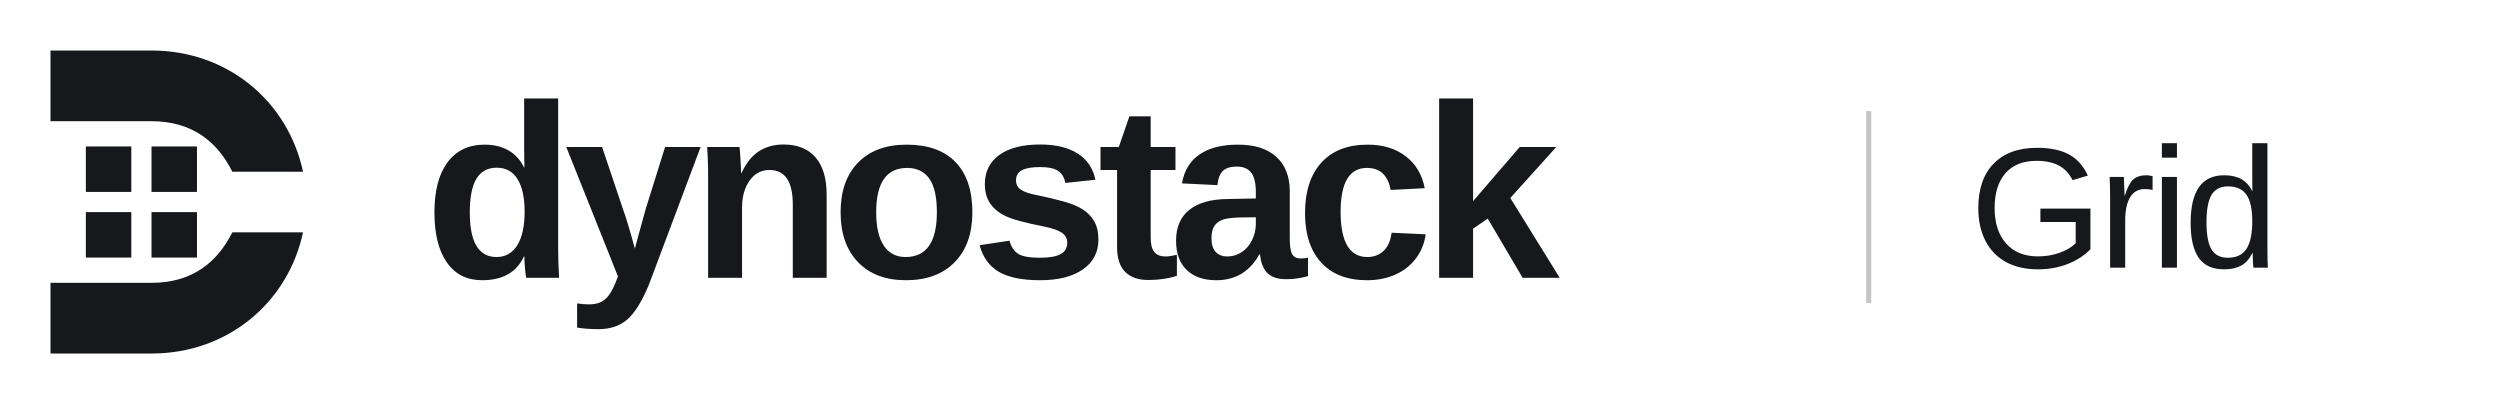
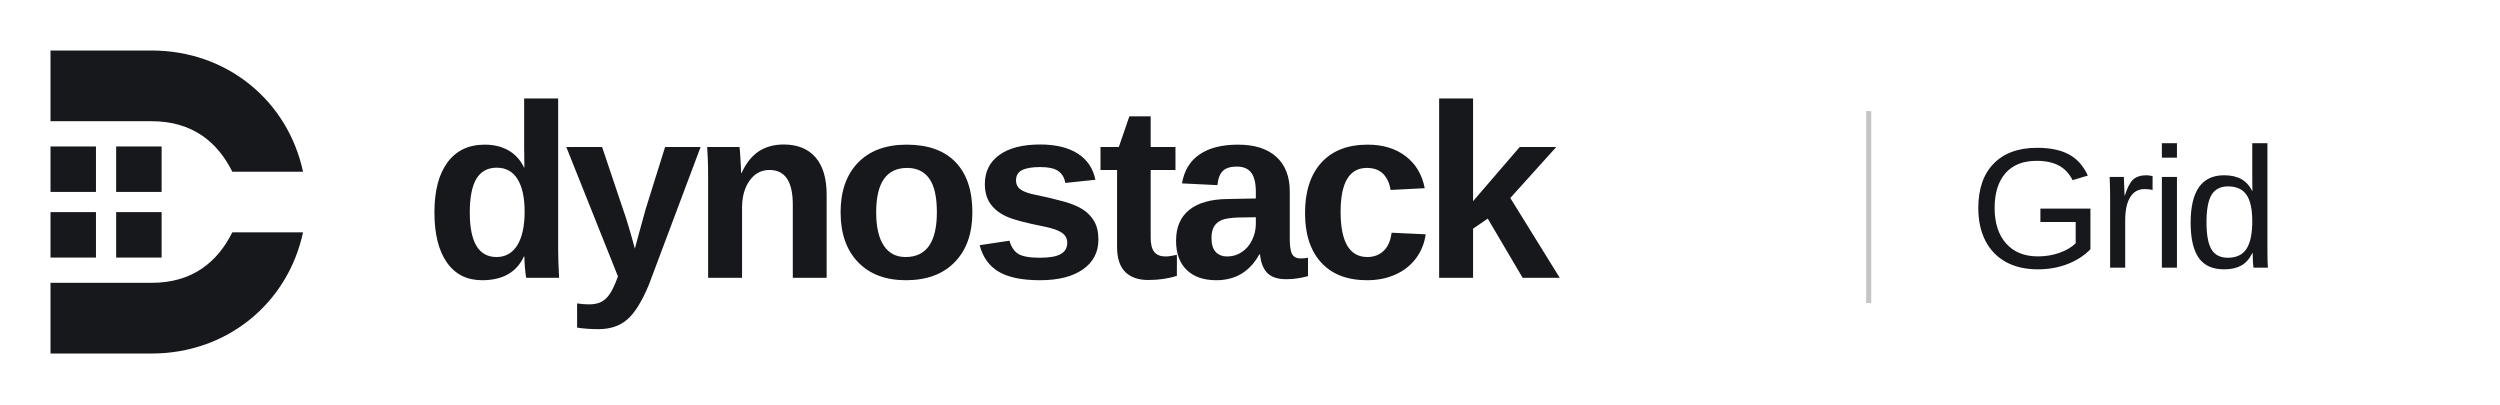
<svg xmlns="http://www.w3.org/2000/svg" viewBox="0 0 495 80">
  <g transform="translate(0 6)">
    <path d="M10 4H30C45 4 57 14 60 28H46C43 22 38 18 30 18H10Z" fill="#16181c" />
    <path d="M10 50H30C38 50 43 46 46 40H60C57 54 45 64 30 64H10Z" fill="#16181c" />
-     <path d="M17 23H26V32H17Z" fill="#16181c" />
-     <path d="M30 23H39V32H30Z" fill="#16181c" />
-     <path d="M17 36H26V45H17Z" fill="#16181c" />
-     <path d="M30 36H39V45H30Z" fill="#16181c" />
+     <path d="M10 23H19V32H10Z" fill="#16181c" />
+     <path d="M23 23H32V32H23Z" fill="#16181c" />
+     <path d="M10 36H19V45H10Z" fill="#16181c" />
+     <path d="M23 36H32V45H23Z" fill="#16181c" />
  </g>
  <text x="84" y="55" font-family="Arial, Helvetica, sans-serif" font-size="49" font-weight="700" letter-spacing="-2.2" fill="#16181c">dynostack</text>
  <path d="M370 22V60" stroke="#16181c" opacity=".25" />
  <text x="390" y="53" font-family="Arial, Helvetica, sans-serif" font-size="34" letter-spacing="-1" fill="#16181c">Grid</text>
</svg>
